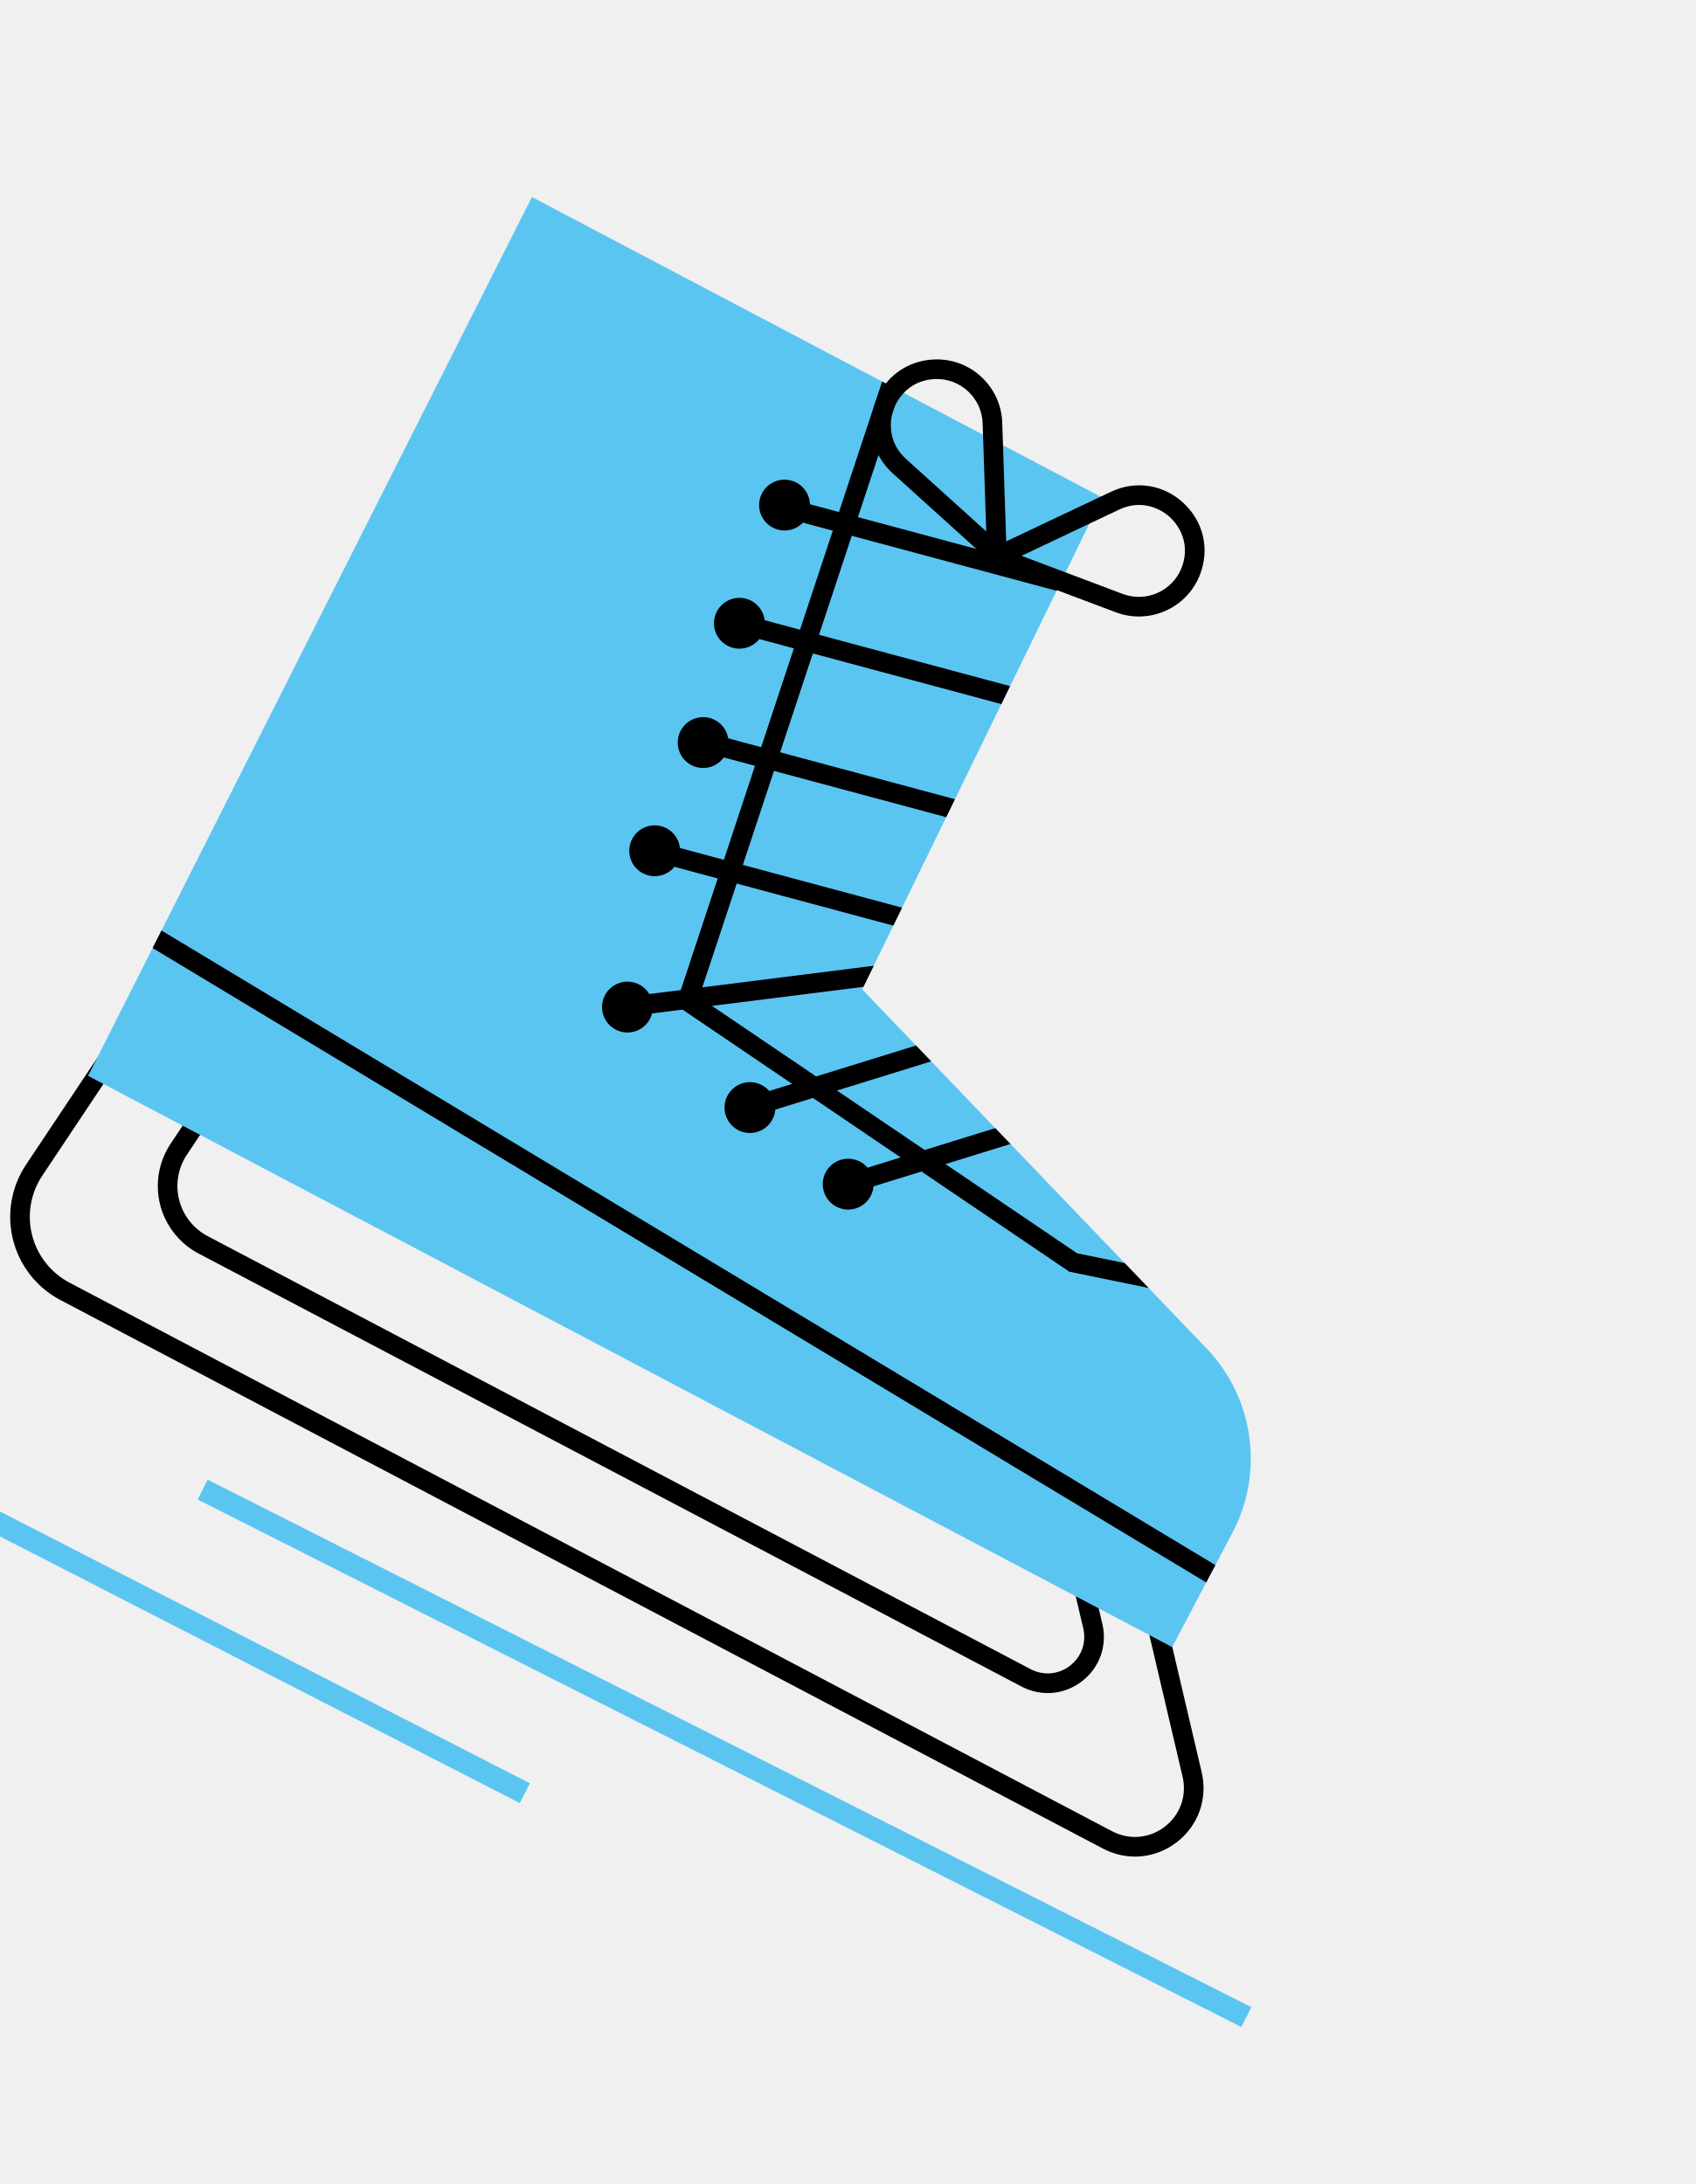
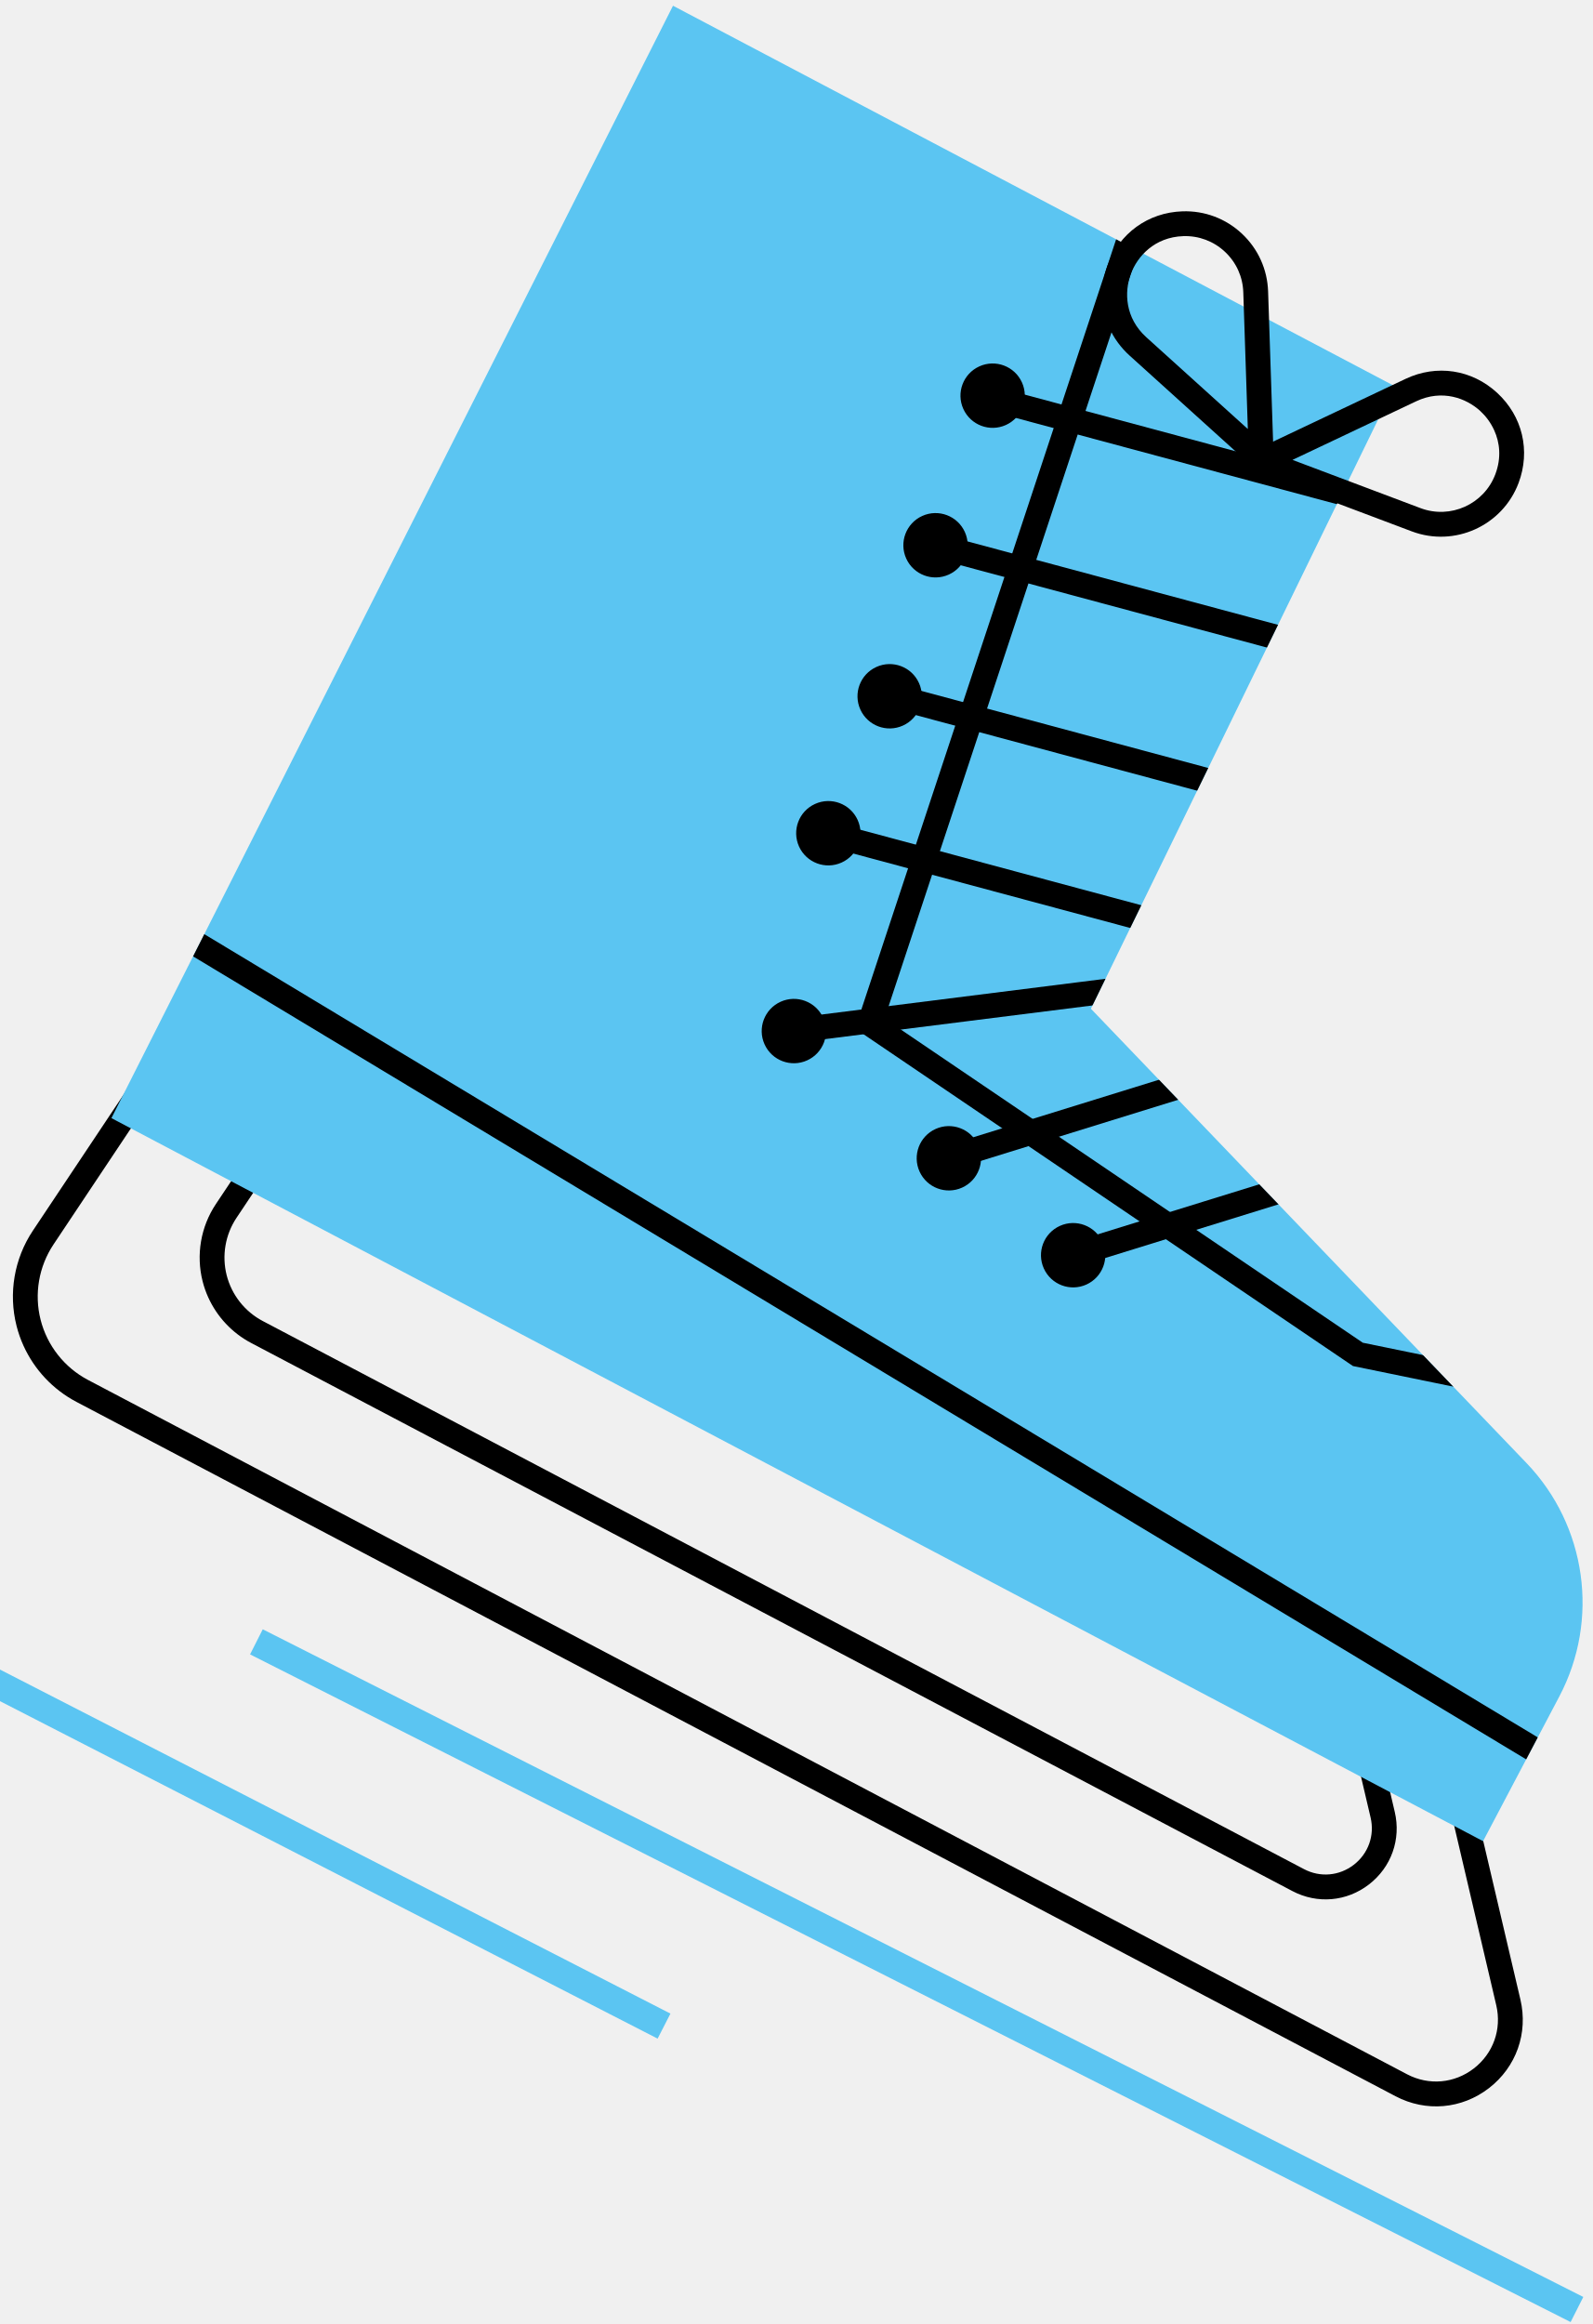
- <svg xmlns="http://www.w3.org/2000/svg" width="229" height="295" viewBox="0 0 229 295" fill="none">
-   <g clip-path="url(#clip0_378_227)">
-     <path d="M2.504 169.596C2.199 168.923 1.953 168.221 1.768 167.496C0.883 164.019 1.518 160.311 3.508 157.326L13.668 142.092L157.207 217.743L162.281 239.382C163.12 242.958 161.836 246.577 158.93 248.824C156.024 251.071 152.2 251.405 148.949 249.693L8.156 175.598C5.642 174.275 3.66 172.149 2.504 169.596ZM14.546 145.549L5.713 158.795C4.137 161.158 3.635 164.091 4.335 166.844C5.036 169.596 6.878 171.932 9.39 173.255L150.182 247.35C152.504 248.572 155.235 248.334 157.31 246.729C159.386 245.124 160.303 242.54 159.704 239.986L154.905 219.523L14.546 145.549Z" fill="black" />
-     <path d="M22.225 164.444C21.978 163.898 21.778 163.329 21.628 162.74C20.91 159.918 21.426 156.911 23.04 154.489L31.2 142.255L144.834 202.146L148.869 219.35C149.557 222.281 148.504 225.246 146.123 227.088C143.742 228.93 140.608 229.203 137.944 227.801L26.812 169.315C24.772 168.241 23.163 166.516 22.226 164.445L22.225 164.444ZM32.077 145.712L25.245 155.958C24.045 157.757 23.662 159.991 24.195 162.087C24.728 164.182 26.132 165.962 28.045 166.97L139.177 225.456C140.911 226.369 142.952 226.191 144.503 224.992C146.053 223.792 146.738 221.862 146.291 219.954L142.532 203.926L32.077 145.712Z" fill="black" />
-     <path d="M148.835 67.195L116.436 133.643L162.93 182.124C169.339 188.807 170.751 198.843 166.433 207.035L158.295 222.477L11.893 145.317L71.833 26.612L148.835 67.195Z" fill="#5BC5F2" />
-     <mask id="mask0_378_227" style="mask-type:luminance" maskUnits="userSpaceOnUse" x="11" y="26" width="158" height="197">
-       <path d="M148.835 67.195L116.436 133.643L162.93 182.124C169.339 188.807 170.751 198.843 166.433 207.035L158.295 222.477L11.893 145.317L71.833 26.612L148.835 67.195Z" fill="white" />
+ <svg xmlns="http://www.w3.org/2000/svg" width="170" height="248" viewBox="0 0 170 248" fill="none" version="1.1" id="svg611">
+   <g clip-path="url(#clip0_378_227)" id="g602" transform="translate(0,-26)">
+     <path d="m 2.504,169.596 c -0.304,-0.673 -0.551,-1.375 -0.736,-2.1 -0.885,-3.477 -0.25,-7.185 1.741,-10.17 l 10.16,-15.234 143.539,75.651 5.074,21.639 c 0.839,3.576 -0.445,7.195 -3.351,9.442 -2.906,2.247 -6.73,2.581 -9.981,0.869 L 8.156,175.598 C 5.642,174.275 3.66,172.149 2.504,169.596 Z M 14.546,145.549 5.713,158.795 c -1.576,2.363 -2.078,5.296 -1.378,8.049 0.701,2.752 2.543,5.088 5.055,6.411 L 150.182,247.35 c 2.322,1.222 5.053,0.984 7.128,-0.621 2.076,-1.605 2.993,-4.189 2.394,-6.743 l -4.799,-20.463 z" fill="#000000" id="path555" />
+     <path d="m 22.225,164.444 c -0.247,-0.546 -0.447,-1.115 -0.597,-1.704 -0.718,-2.822 -0.203,-5.829 1.412,-8.251 l 8.159,-12.234 113.635,59.891 4.035,17.204 c 0.688,2.931 -0.365,5.896 -2.746,7.738 -2.381,1.842 -5.515,2.115 -8.179,0.713 L 26.812,169.315 c -2.04,-1.074 -3.649,-2.799 -4.586,-4.87 z m 9.852,-18.732 -6.833,10.246 c -1.2,1.799 -1.582,4.033 -1.05,6.129 0.533,2.095 1.937,3.875 3.85,4.883 l 111.132,58.486 c 1.734,0.913 3.775,0.735 5.326,-0.464 1.55,-1.2 2.235,-3.13 1.788,-5.038 l -3.759,-16.028 z" fill="#000000" id="path557" />
+     <path d="m 148.835,67.195 -32.399,66.448 46.494,48.481 c 6.409,6.683 7.821,16.719 3.503,24.911 L 158.295,222.477 11.893,145.317 71.833,26.612 Z" fill="#5bc5f2" id="path559" />
+     <mask id="mask0_378_227" maskUnits="userSpaceOnUse" x="11" y="26" width="158" height="197">
+       <path d="m 148.835,67.195 -32.399,66.448 46.494,48.481 c 6.409,6.683 7.821,16.719 3.503,24.911 L 158.295,222.477 11.893,145.317 71.833,26.612 Z" fill="#ffffff" id="path561" />
    </mask>
-     <g mask="url(#mask0_378_227)">
-       <path d="M166.883 213.056L12.044 119.808L10.678 122.077L165.517 215.324L166.883 213.056Z" fill="black" />
-       <path d="M91.267 135.757L119.865 49.316L122.38 50.148L94.411 134.688L145.457 169.285L171.732 174.681L171.2 177.275L144.407 171.773L91.267 135.757Z" fill="black" />
-       <path d="M136.756 151.654L112.006 159.317L112.789 161.847L137.54 154.184L136.756 151.654Z" fill="black" />
-       <path d="M133.77 138.106L98.623 148.988L99.407 151.518L134.553 140.636L133.77 138.106Z" fill="black" />
-       <path d="M136.122 128.167L82.255 134.947L82.586 137.575L136.453 130.795L136.122 128.167Z" fill="black" />
-       <path d="M138.51 127.086L86.077 113L85.39 115.558L137.823 129.644L138.51 127.086Z" fill="black" />
-       <path d="M149.545 113.484L97.113 99.398L96.426 101.956L148.858 116.042L149.545 113.484Z" fill="black" />
-       <path d="M155.456 97.795L103.023 83.71L102.336 86.267L154.768 100.353L155.456 97.795Z" fill="black" />
-       <path d="M161.376 82.08L108.944 67.994L108.256 70.552L160.689 84.638L161.376 82.08Z" fill="black" />
-       <path d="M85.285 116.333C86.067 118.06 88.101 118.827 89.829 118.045C91.557 117.263 92.323 115.228 91.541 113.501C90.759 111.773 88.724 111.006 86.997 111.789C85.269 112.571 84.503 114.605 85.285 116.333Z" fill="black" />
-       <path d="M91.83 101.716C92.612 103.444 94.647 104.211 96.375 103.428C98.102 102.646 98.869 100.612 98.087 98.884C97.305 97.156 95.27 96.39 93.542 97.172C91.815 97.954 91.048 99.989 91.83 101.716Z" fill="black" />
-       <path d="M96.725 85.602C97.508 87.33 99.542 88.096 101.27 87.314C102.997 86.532 103.764 84.498 102.982 82.77C102.2 81.042 100.165 80.276 98.438 81.058C96.71 81.84 95.943 83.875 96.725 85.602Z" fill="black" />
-       <path d="M102.821 69.639C103.603 71.367 105.638 72.134 107.365 71.352C109.093 70.569 109.859 68.535 109.077 66.807C108.295 65.079 106.26 64.313 104.533 65.095C102.805 65.877 102.039 67.912 102.821 69.639Z" fill="black" />
-       <path d="M81.606 137.444C82.388 139.172 84.422 139.938 86.15 139.156C87.878 138.374 88.644 136.34 87.862 134.612C87.08 132.884 85.046 132.118 83.318 132.9C81.59 133.682 80.824 135.717 81.606 137.444Z" fill="black" />
-       <path d="M98.149 151.02C98.931 152.747 100.965 153.514 102.693 152.732C104.421 151.95 105.187 149.915 104.405 148.187C103.623 146.46 101.588 145.693 99.861 146.475C98.133 147.257 97.367 149.292 98.149 151.02Z" fill="black" />
-       <path d="M111.414 161.364C112.196 163.091 114.23 163.858 115.958 163.076C117.686 162.293 118.452 160.259 117.67 158.531C116.888 156.804 114.853 156.037 113.126 156.819C111.398 157.601 110.632 159.636 111.414 161.364Z" fill="black" />
+     <g mask="url(#mask0_378_227)" id="g596">
+       <path d="M 166.883,213.056 12.044,119.808 10.678,122.077 165.517,215.324 Z" fill="#000000" id="path564" />
+       <path d="m 91.267,135.757 28.598,-86.441 2.515,0.832 -27.969,84.54 51.046,34.597 26.275,5.396 -0.532,2.594 -26.793,-5.502 z" fill="#000000" id="path566" />
+       <path d="m 136.756,151.654 -24.75,7.663 0.783,2.53 24.751,-7.663 z" fill="#000000" id="path568" />
+       <path d="m 133.77,138.106 -35.147,10.882 0.783,2.53 35.146,-10.882 z" fill="#000000" id="path570" />
+       <path d="m 136.122,128.167 -53.867,6.78 0.331,2.628 53.867,-6.78 z" fill="#000000" id="path572" />
+       <path d="M 138.51,127.086 86.077,113 l -0.687,2.558 52.433,14.086 z" fill="#000000" id="path574" />
+       <path d="M 149.545,113.484 97.113,99.398 96.426,101.956 148.858,116.042 Z" fill="#000000" id="path576" />
+       <path d="m 155.456,97.795 -52.433,-14.086 -0.687,2.558 52.432,14.086 z" fill="#000000" id="path578" />
+       <path d="m 161.376,82.08 -52.432,-14.086 -0.688,2.558 52.433,14.086 z" fill="#000000" id="path580" />
+       <path d="m 85.285,116.333 c 0.782,1.727 2.817,2.494 4.544,1.712 1.728,-0.782 2.494,-2.817 1.712,-4.544 -0.782,-1.728 -2.817,-2.495 -4.544,-1.712 -1.728,0.782 -2.494,2.816 -1.712,4.544 z" fill="#000000" id="path582" />
+       <path d="m 91.83,101.716 c 0.782,1.728 2.817,2.495 4.544,1.712 1.728,-0.782 2.494,-2.816 1.712,-4.544 -0.782,-1.728 -2.817,-2.494 -4.544,-1.712 -1.728,0.782 -2.494,2.817 -1.712,4.544 z" fill="#000000" id="path584" />
+       <path d="m 96.725,85.602 c 0.782,1.728 2.817,2.494 4.545,1.712 1.727,-0.782 2.494,-2.817 1.712,-4.544 -0.782,-1.728 -2.817,-2.494 -4.545,-1.712 -1.728,0.782 -2.494,2.817 -1.712,4.544 z" fill="#000000" id="path586" />
+       <path d="m 102.821,69.639 c 0.782,1.728 2.817,2.494 4.544,1.712 1.728,-0.782 2.494,-2.817 1.712,-4.544 -0.782,-1.728 -2.817,-2.494 -4.544,-1.712 -1.728,0.782 -2.494,2.817 -1.712,4.544 z" fill="#000000" id="path588" />
+       <path d="m 81.606,137.444 c 0.782,1.728 2.817,2.494 4.544,1.712 1.728,-0.782 2.494,-2.816 1.712,-4.544 -0.782,-1.728 -2.817,-2.494 -4.544,-1.712 -1.728,0.782 -2.494,2.817 -1.712,4.544 z" fill="#000000" id="path590" />
+       <path d="m 98.149,151.02 c 0.782,1.727 2.816,2.494 4.544,1.712 1.728,-0.782 2.494,-2.817 1.712,-4.545 -0.782,-1.727 -2.817,-2.494 -4.544,-1.712 -1.728,0.782 -2.494,2.817 -1.712,4.545 z" fill="#000000" id="path592" />
+       <path d="m 111.414,161.364 c 0.782,1.727 2.816,2.494 4.544,1.712 1.728,-0.783 2.494,-2.817 1.712,-4.545 -0.782,-1.727 -2.817,-2.494 -4.544,-1.712 -1.728,0.782 -2.494,2.817 -1.712,4.545 z" fill="#000000" id="path594" />
    </g>
-     <path d="M131.179 75.355L150.018 66.432C153.344 64.856 157.091 65.426 159.798 67.92C162.505 70.413 163.38 74.101 162.083 77.545C160.363 82.109 155.25 84.424 150.686 82.704L131.179 75.355ZM159.487 71.923C159.114 71.098 158.58 70.398 158.004 69.867C156.517 68.499 153.937 67.506 151.152 68.825L137.954 75.077L151.62 80.225C154.818 81.43 158.4 79.808 159.605 76.611C160.27 74.845 160.078 73.227 159.487 71.923Z" fill="black" />
-     <path d="M118.403 60.998C117.477 58.952 117.378 56.605 118.202 54.352C119.467 50.896 122.536 48.674 126.215 48.551C128.576 48.472 130.827 49.318 132.553 50.932C134.278 52.547 135.271 54.736 135.35 57.097L136.044 77.931L120.578 63.955C119.628 63.096 118.898 62.09 118.403 60.998ZM132.158 54.834C131.826 54.101 131.349 53.433 130.743 52.866C129.534 51.736 127.957 51.143 126.302 51.198C123.222 51.3 121.383 53.365 120.688 55.262C119.994 57.159 120.067 59.923 122.353 61.99L133.188 71.782L132.702 57.185C132.675 56.36 132.488 55.565 132.158 54.834Z" fill="black" />
+     <path d="m 131.179,75.355 18.839,-8.923 c 3.326,-1.575 7.073,-1.006 9.78,1.488 2.707,2.493 3.582,6.181 2.285,9.625 -1.72,4.564 -6.833,6.879 -11.397,5.159 z m 28.308,-3.432 c -0.373,-0.826 -0.907,-1.526 -1.483,-2.056 -1.487,-1.369 -4.067,-2.362 -6.852,-1.043 l -13.198,6.252 13.666,5.149 c 3.198,1.205 6.78,-0.417 7.985,-3.615 0.665,-1.766 0.473,-3.384 -0.118,-4.687 z" fill="#000000" id="path598" />
+     <path d="m 118.403,60.998 c -0.926,-2.045 -1.025,-4.393 -0.201,-6.646 1.265,-3.456 4.334,-5.679 8.013,-5.801 2.361,-0.078 4.612,0.767 6.338,2.381 1.725,1.615 2.718,3.804 2.797,6.165 l 0.694,20.834 -15.466,-13.977 c -0.95,-0.858 -1.68,-1.865 -2.175,-2.957 z m 13.755,-6.163 c -0.332,-0.733 -0.809,-1.401 -1.415,-1.968 -1.209,-1.131 -2.786,-1.723 -4.441,-1.668 -3.08,0.102 -4.919,2.167 -5.614,4.064 -0.694,1.897 -0.621,4.661 1.665,6.727 l 10.835,9.792 -0.486,-14.596 c -0.027,-0.826 -0.214,-1.621 -0.544,-2.351 z" fill="#000000" id="path600" />
  </g>
-   <path d="M168.316 272.454L27.368 201.206M70.875 242.212L-21.91 194.609" stroke="#5BC5F2" stroke-width="3" />
-   <defs>
+   <path d="M 168.316,246.454 27.368,175.206 m 43.507,41.006 -92.785,-47.603" stroke="#5bc5f2" stroke-width="3" id="path604" />
+   <defs id="defs609">
    <clipPath id="clip0_378_227">
-       <rect width="238.614" height="185.956" fill="white" transform="translate(129.98 0.288086) rotate(65.6433)" />
+       <rect width="238.614" height="185.956" fill="#ffffff" transform="rotate(65.6433,64.76667,100.9052)" id="rect606" x="0" y="0" />
    </clipPath>
  </defs>
</svg>
